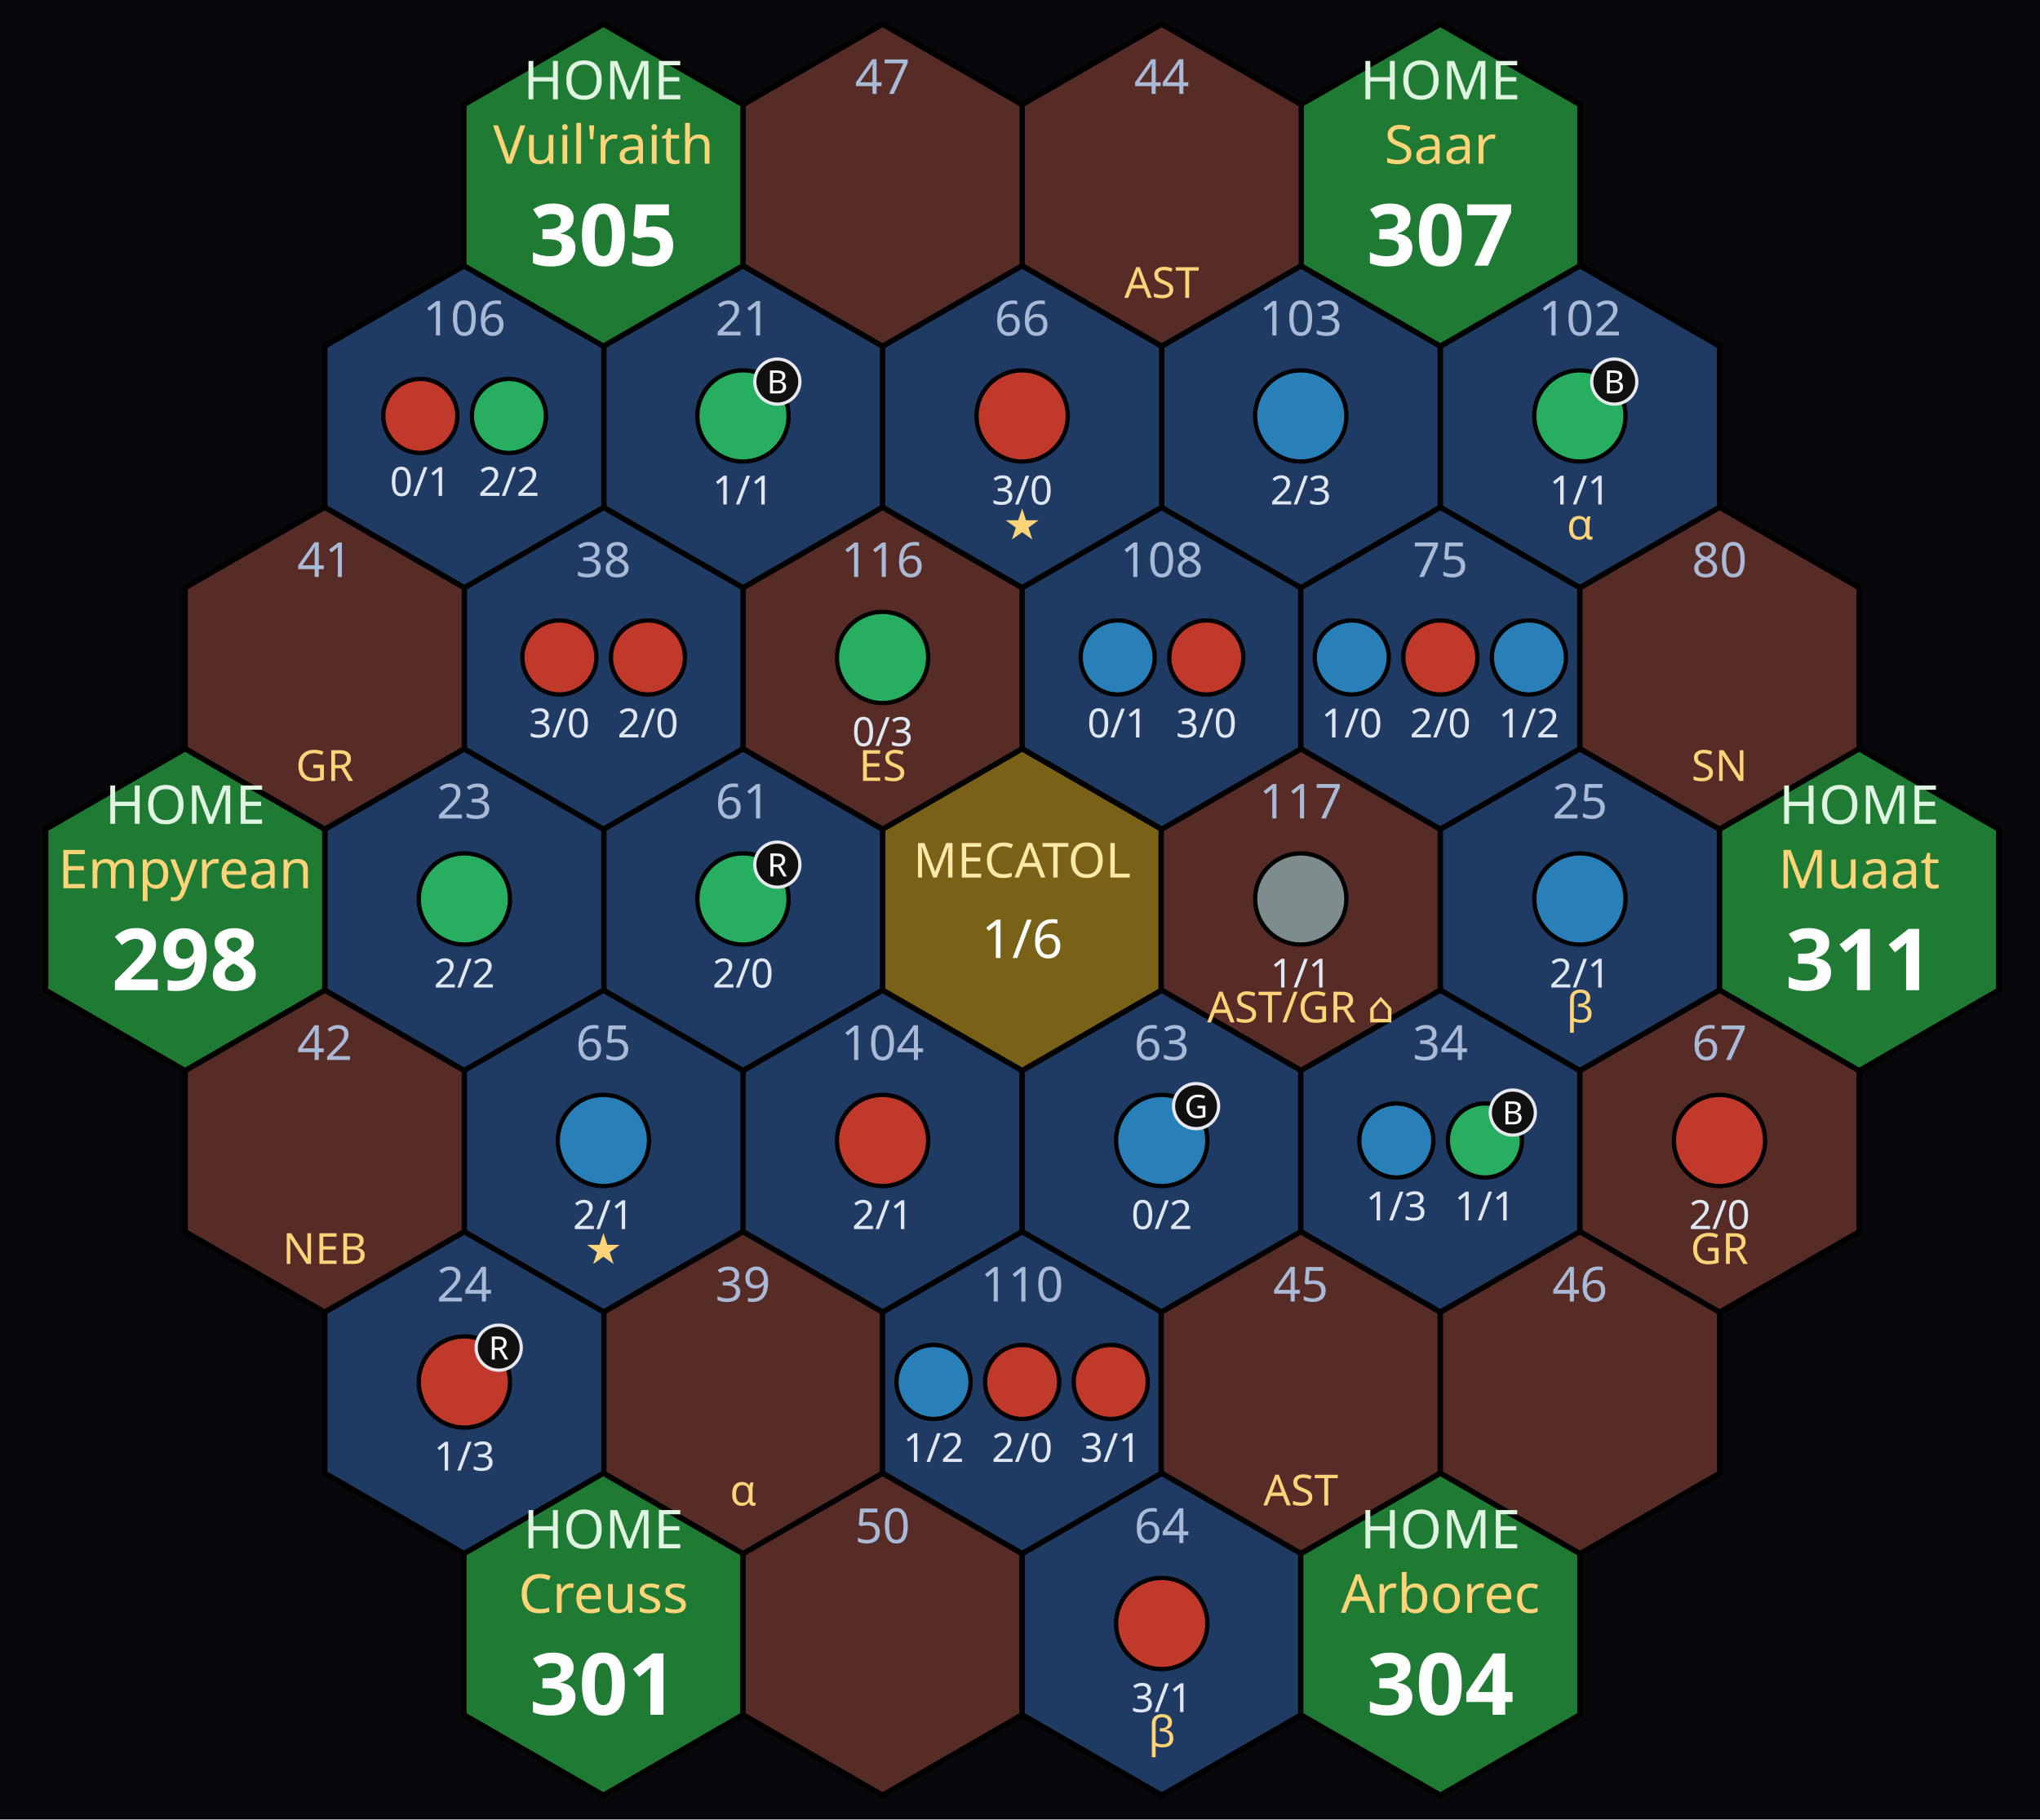
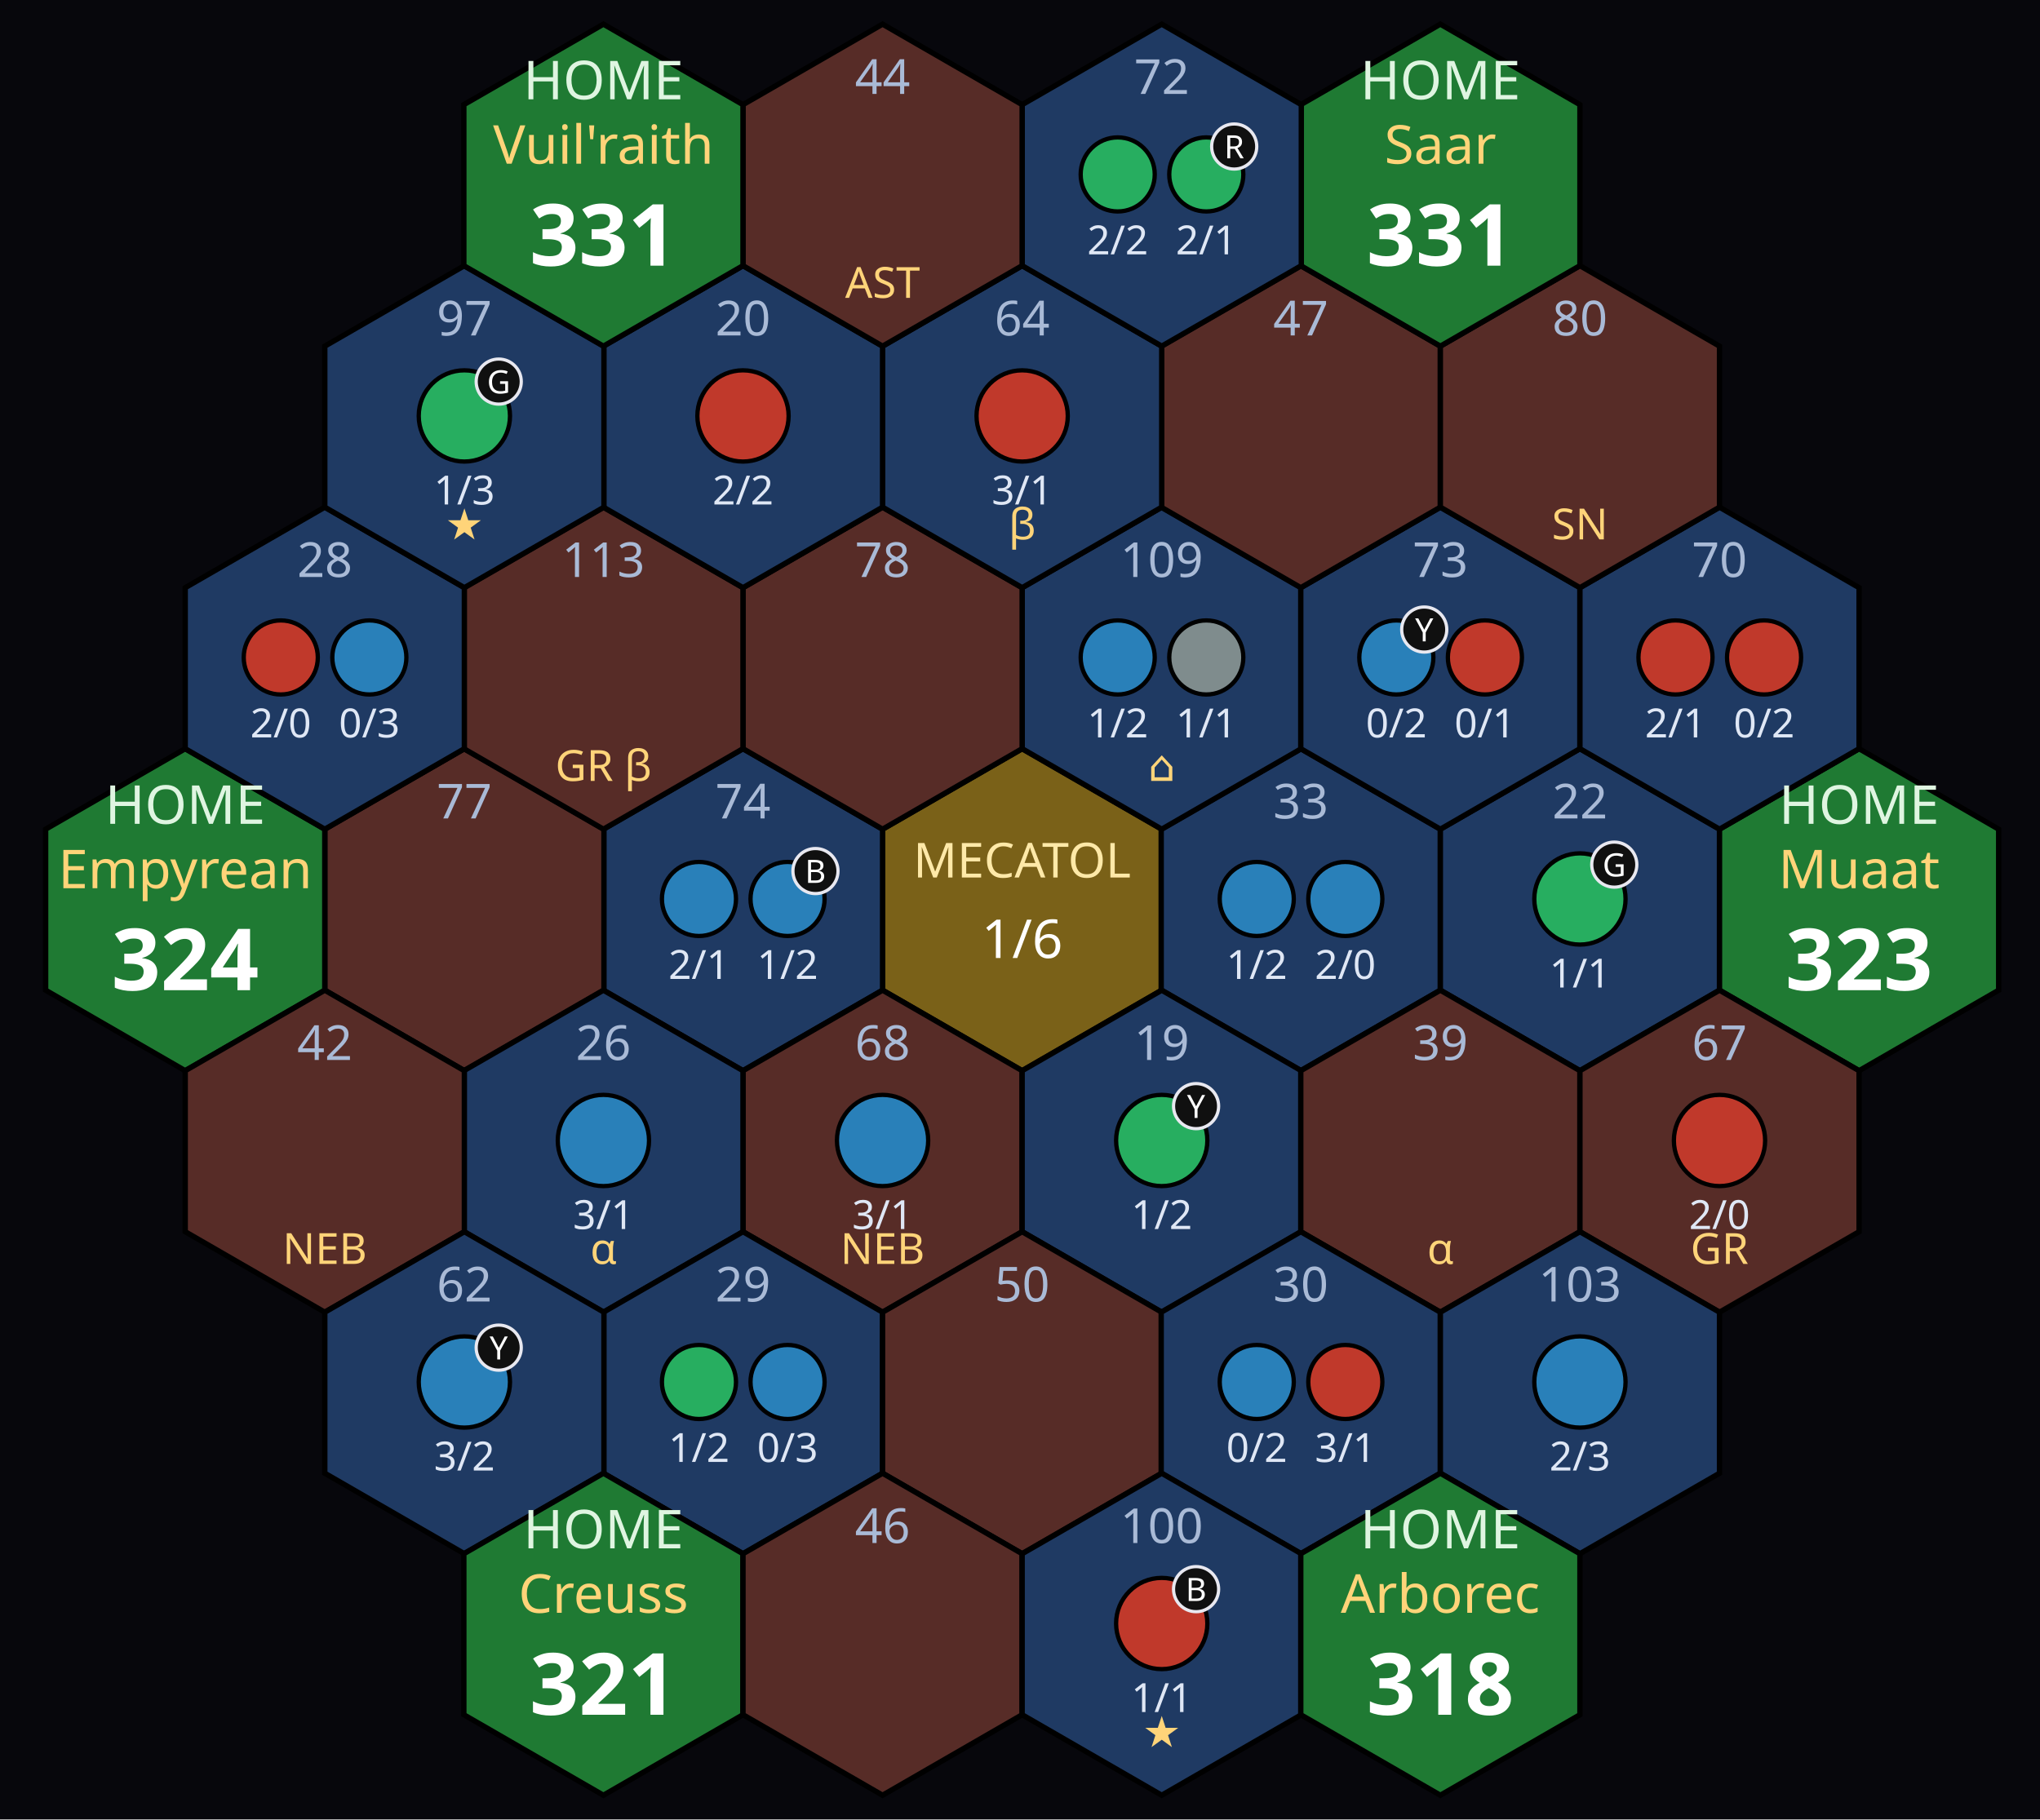
<svg xmlns="http://www.w3.org/2000/svg" width="380" height="339" viewBox="0 0 380 339">
  <rect width="100%" height="100%" fill="#07070c" />
  <polygon points="190.4,139.5 216.4,154.5 216.4,184.5 190.4,199.5 164.4,184.5 164.4,154.5" fill="#7a6118" stroke="#000000" stroke-width="1" />
-   <polygon points="242.3,139.5 268.3,154.5 268.3,184.5 242.3,199.5 216.3,184.5 216.3,154.5" fill="#572c27" stroke="#000000" stroke-width="1" />
+   <polygon points="242.3,139.5 268.3,154.5 268.3,184.5 242.3,199.5 216.3,184.5 216.3,154.5" fill="#1f3a63" stroke="#000000" stroke-width="1" />
  <polygon points="216.4,94.5 242.4,109.5 242.4,139.5 216.4,154.5 190.4,139.5 190.4,109.5" fill="#1f3a63" stroke="#000000" stroke-width="1" />
  <polygon points="138.4,139.5 164.4,154.5 164.4,184.5 138.4,199.5 112.4,184.5 112.4,154.5" fill="#1f3a63" stroke="#000000" stroke-width="1" />
  <polygon points="164.4,94.5 190.4,109.5 190.4,139.5 164.4,154.5 138.4,139.5 138.4,109.5" fill="#572c27" stroke="#000000" stroke-width="1" />
-   <polygon points="164.4,184.5 190.4,199.5 190.4,229.5 164.4,244.5 138.4,229.5 138.4,199.5" fill="#1f3a63" stroke="#000000" stroke-width="1" />
+   <polygon points="164.4,184.5 190.4,199.5 190.4,229.5 164.4,244.5 138.4,229.5 138.4,199.5" fill="#572c27" stroke="#000000" stroke-width="1" />
  <polygon points="216.4,184.5 242.4,199.5 242.4,229.5 216.4,244.5 190.4,229.5 190.4,199.5" fill="#1f3a63" stroke="#000000" stroke-width="1" />
  <polygon points="294.3,139.5 320.3,154.5 320.3,184.5 294.3,199.5 268.3,184.5 268.3,154.5" fill="#1f3a63" stroke="#000000" stroke-width="1" />
  <polygon points="268.3,94.5 294.3,109.5 294.3,139.5 268.3,154.5 242.3,139.5 242.3,109.5" fill="#1f3a63" stroke="#000000" stroke-width="1" />
-   <polygon points="268.3,184.5 294.3,199.5 294.3,229.5 268.3,244.5 242.3,229.5 242.3,199.5" fill="#1f3a63" stroke="#000000" stroke-width="1" />
-   <polygon points="242.3,49.5 268.3,64.5 268.3,94.5 242.3,109.5 216.3,94.5 216.3,64.5" fill="#1f3a63" stroke="#000000" stroke-width="1" />
+   <polygon points="268.3,184.5 294.3,199.5 294.3,229.5 268.3,244.5 242.3,229.5 242.3,199.5" fill="#572c27" stroke="#000000" stroke-width="1" />
+   <polygon points="242.3,49.5 268.3,64.5 268.3,94.5 242.3,109.5 216.3,94.5 216.3,64.5" fill="#572c27" stroke="#000000" stroke-width="1" />
  <polygon points="190.4,49.5 216.4,64.5 216.4,94.5 190.4,109.5 164.4,94.5 164.4,64.5" fill="#1f3a63" stroke="#000000" stroke-width="1" />
-   <polygon points="86.5,139.5 112.5,154.5 112.5,184.5 86.5,199.5 60.5,184.5 60.5,154.5" fill="#1f3a63" stroke="#000000" stroke-width="1" />
-   <polygon points="112.4,94.5 138.4,109.5 138.4,139.5 112.4,154.5 86.4,139.5 86.4,109.5" fill="#1f3a63" stroke="#000000" stroke-width="1" />
+   <polygon points="86.5,139.5 112.5,154.5 112.5,184.5 86.5,199.5 60.5,184.5 60.5,154.5" fill="#572c27" stroke="#000000" stroke-width="1" />
+   <polygon points="112.4,94.5 138.4,109.5 138.4,139.5 112.4,154.5 86.4,139.5 86.4,109.5" fill="#572c27" stroke="#000000" stroke-width="1" />
  <polygon points="112.4,184.5 138.4,199.5 138.4,229.5 112.4,244.5 86.4,229.5 86.4,199.5" fill="#1f3a63" stroke="#000000" stroke-width="1" />
  <polygon points="138.4,49.5 164.4,64.5 164.4,94.5 138.4,109.5 112.4,94.5 112.4,64.5" fill="#1f3a63" stroke="#000000" stroke-width="1" />
-   <polygon points="138.4,229.5 164.4,244.5 164.4,274.5 138.4,289.5 112.4,274.5 112.4,244.5" fill="#572c27" stroke="#000000" stroke-width="1" />
-   <polygon points="190.4,229.5 216.4,244.5 216.4,274.5 190.4,289.5 164.4,274.5 164.4,244.5" fill="#1f3a63" stroke="#000000" stroke-width="1" />
-   <polygon points="242.3,229.5 268.3,244.5 268.3,274.5 242.3,289.5 216.3,274.5 216.3,244.5" fill="#572c27" stroke="#000000" stroke-width="1" />
+   <polygon points="138.4,229.5 164.4,244.5 164.4,274.5 138.4,289.5 112.4,274.5 112.4,244.5" fill="#1f3a63" stroke="#000000" stroke-width="1" />
+   <polygon points="190.4,229.5 216.4,244.5 216.4,274.5 190.4,289.5 164.4,274.5 164.4,244.5" fill="#572c27" stroke="#000000" stroke-width="1" />
+   <polygon points="242.3,229.5 268.3,244.5 268.3,274.5 242.3,289.5 216.3,274.5 216.3,244.5" fill="#1f3a63" stroke="#000000" stroke-width="1" />
  <polygon points="346.3,139.5 372.3,154.5 372.3,184.5 346.3,199.5 320.3,184.5 320.3,154.5" fill="#1f7a33" stroke="#000000" stroke-width="1" />
-   <polygon points="320.3,94.5 346.3,109.5 346.3,139.5 320.3,154.5 294.3,139.5 294.3,109.5" fill="#572c27" stroke="#000000" stroke-width="1" />
+   <polygon points="320.3,94.5 346.3,109.5 346.3,139.5 320.3,154.5 294.3,139.5 294.3,109.5" fill="#1f3a63" stroke="#000000" stroke-width="1" />
  <polygon points="320.3,184.5 346.3,199.5 346.3,229.5 320.3,244.5 294.3,229.5 294.3,199.5" fill="#572c27" stroke="#000000" stroke-width="1" />
-   <polygon points="294.3,49.5 320.3,64.5 320.3,94.5 294.3,109.5 268.3,94.5 268.3,64.5" fill="#1f3a63" stroke="#000000" stroke-width="1" />
-   <polygon points="294.3,229.5 320.3,244.5 320.3,274.5 294.3,289.5 268.3,274.5 268.3,244.5" fill="#572c27" stroke="#000000" stroke-width="1" />
+   <polygon points="294.3,49.5 320.3,64.5 320.3,94.5 294.3,109.5 268.3,94.5 268.3,64.5" fill="#572c27" stroke="#000000" stroke-width="1" />
+   <polygon points="294.3,229.5 320.3,244.5 320.3,274.5 294.3,289.5 268.3,274.5 268.3,244.5" fill="#1f3a63" stroke="#000000" stroke-width="1" />
  <polygon points="268.3,4.5 294.3,19.5 294.3,49.5 268.3,64.5 242.3,49.5 242.3,19.5" fill="#1f7a33" stroke="#000000" stroke-width="1" />
-   <polygon points="216.4,4.5 242.4,19.5 242.4,49.5 216.4,64.5 190.4,49.5 190.4,19.5" fill="#572c27" stroke="#000000" stroke-width="1" />
+   <polygon points="216.4,4.5 242.4,19.5 242.4,49.5 216.4,64.5 190.4,49.5 190.4,19.5" fill="#1f3a63" stroke="#000000" stroke-width="1" />
  <polygon points="164.4,4.5 190.4,19.5 190.4,49.5 164.4,64.5 138.4,49.5 138.4,19.5" fill="#572c27" stroke="#000000" stroke-width="1" />
  <polygon points="34.5,139.5 60.5,154.5 60.5,184.5 34.5,199.5 8.5,184.5 8.5,154.5" fill="#1f7a33" stroke="#000000" stroke-width="1" />
-   <polygon points="60.5,94.5 86.5,109.5 86.5,139.5 60.5,154.5 34.5,139.5 34.5,109.5" fill="#572c27" stroke="#000000" stroke-width="1" />
+   <polygon points="60.5,94.5 86.5,109.5 86.5,139.5 60.5,154.5 34.5,139.5 34.5,109.5" fill="#1f3a63" stroke="#000000" stroke-width="1" />
  <polygon points="60.5,184.5 86.5,199.5 86.5,229.5 60.5,244.5 34.5,229.5 34.5,199.5" fill="#572c27" stroke="#000000" stroke-width="1" />
  <polygon points="86.5,49.5 112.5,64.5 112.5,94.5 86.5,109.5 60.5,94.5 60.5,64.5" fill="#1f3a63" stroke="#000000" stroke-width="1" />
  <polygon points="86.5,229.5 112.5,244.5 112.5,274.5 86.5,289.5 60.5,274.5 60.5,244.5" fill="#1f3a63" stroke="#000000" stroke-width="1" />
  <polygon points="112.4,4.5 138.4,19.5 138.4,49.5 112.4,64.5 86.4,49.5 86.4,19.5" fill="#1f7a33" stroke="#000000" stroke-width="1" />
  <polygon points="112.4,274.5 138.4,289.5 138.4,319.5 112.4,334.5 86.4,319.5 86.4,289.5" fill="#1f7a33" stroke="#000000" stroke-width="1" />
  <polygon points="164.4,274.5 190.4,289.5 190.4,319.5 164.4,334.5 138.4,319.5 138.4,289.5" fill="#572c27" stroke="#000000" stroke-width="1" />
  <polygon points="216.4,274.5 242.4,289.5 242.4,319.5 216.4,334.5 190.4,319.5 190.4,289.5" fill="#1f3a63" stroke="#000000" stroke-width="1" />
  <polygon points="268.3,274.5 294.3,289.5 294.3,319.5 268.3,334.5 242.3,319.5 242.3,289.5" fill="#1f7a33" stroke="#000000" stroke-width="1" />
  <text x="190.4" y="163.5" font-size="9" fill="#ffe9a8" text-anchor="middle" font-family="sans-serif">MECATOL</text>
  <text x="190.4" y="178.5" font-size="10" fill="#ffffff" text-anchor="middle" font-family="sans-serif">1/6</text>
-   <text x="242.3" y="152.5" font-size="9" fill="#a9bad6" text-anchor="middle" font-family="sans-serif">117</text>
-   <circle cx="242.3" cy="167.5" r="8.5" fill="#7f8c8d" stroke="#000000" stroke-width="0.80" />
-   <text x="242.3" y="184.0" font-size="7.5" fill="#dfe7f5" text-anchor="middle" font-family="sans-serif">1/1</text>
-   <text x="242.3" y="190.5" font-size="8" fill="#ffd479" text-anchor="middle" font-family="sans-serif">AST/GR ⌂</text>
-   <text x="216.4" y="107.5" font-size="9" fill="#a9bad6" text-anchor="middle" font-family="sans-serif">108</text>
+   <text x="242.3" y="152.5" font-size="9" fill="#a9bad6" text-anchor="middle" font-family="sans-serif">33</text>
+   <circle cx="234.1" cy="167.5" r="6.9" fill="#2980b9" stroke="#000000" stroke-width="0.80" />
+   <text x="234.1" y="182.4" font-size="7.5" fill="#dfe7f5" text-anchor="middle" font-family="sans-serif">1/2</text>
+   <circle cx="250.6" cy="167.5" r="6.9" fill="#2980b9" stroke="#000000" stroke-width="0.80" />
+   <text x="250.6" y="182.4" font-size="7.5" fill="#dfe7f5" text-anchor="middle" font-family="sans-serif">2/0</text>
+   <text x="216.4" y="107.5" font-size="9" fill="#a9bad6" text-anchor="middle" font-family="sans-serif">109</text>
  <circle cx="208.2" cy="122.5" r="6.9" fill="#2980b9" stroke="#000000" stroke-width="0.80" />
-   <text x="208.2" y="137.4" font-size="7.5" fill="#dfe7f5" text-anchor="middle" font-family="sans-serif">0/1</text>
-   <circle cx="224.7" cy="122.5" r="6.9" fill="#c0392b" stroke="#000000" stroke-width="0.80" />
-   <text x="224.7" y="137.4" font-size="7.5" fill="#dfe7f5" text-anchor="middle" font-family="sans-serif">3/0</text>
-   <text x="138.4" y="152.5" font-size="9" fill="#a9bad6" text-anchor="middle" font-family="sans-serif">61</text>
-   <circle cx="138.4" cy="167.5" r="8.5" fill="#27ae60" stroke="#000000" stroke-width="0.80" />
-   <circle cx="144.8" cy="161.1" r="4.2" fill="#101010" stroke="#e8e8f0" stroke-width="0.6" />
-   <text x="144.8" y="163.3" font-size="6" fill="#ffffff" text-anchor="middle" font-family="sans-serif">R</text>
-   <text x="138.4" y="184.0" font-size="7.5" fill="#dfe7f5" text-anchor="middle" font-family="sans-serif">2/0</text>
-   <text x="164.4" y="107.5" font-size="9" fill="#a9bad6" text-anchor="middle" font-family="sans-serif">116</text>
-   <circle cx="164.4" cy="122.5" r="8.5" fill="#27ae60" stroke="#000000" stroke-width="0.80" />
-   <text x="164.4" y="139.0" font-size="7.5" fill="#dfe7f5" text-anchor="middle" font-family="sans-serif">0/3</text>
-   <text x="164.4" y="145.5" font-size="8" fill="#ffd479" text-anchor="middle" font-family="sans-serif">ES</text>
-   <text x="164.4" y="197.5" font-size="9" fill="#a9bad6" text-anchor="middle" font-family="sans-serif">104</text>
-   <circle cx="164.4" cy="212.5" r="8.5" fill="#c0392b" stroke="#000000" stroke-width="0.80" />
-   <text x="164.4" y="229.0" font-size="7.5" fill="#dfe7f5" text-anchor="middle" font-family="sans-serif">2/1</text>
-   <text x="216.4" y="197.5" font-size="9" fill="#a9bad6" text-anchor="middle" font-family="sans-serif">63</text>
-   <circle cx="216.4" cy="212.5" r="8.5" fill="#2980b9" stroke="#000000" stroke-width="0.80" />
+   <text x="208.2" y="137.4" font-size="7.5" fill="#dfe7f5" text-anchor="middle" font-family="sans-serif">1/2</text>
+   <circle cx="224.7" cy="122.5" r="6.9" fill="#7f8c8d" stroke="#000000" stroke-width="0.80" />
+   <text x="224.7" y="137.4" font-size="7.5" fill="#dfe7f5" text-anchor="middle" font-family="sans-serif">1/1</text>
+   <text x="216.4" y="145.5" font-size="8" fill="#ffd479" text-anchor="middle" font-family="sans-serif">⌂</text>
+   <text x="138.4" y="152.5" font-size="9" fill="#a9bad6" text-anchor="middle" font-family="sans-serif">74</text>
+   <circle cx="130.2" cy="167.5" r="6.9" fill="#2980b9" stroke="#000000" stroke-width="0.80" />
+   <text x="130.2" y="182.4" font-size="7.5" fill="#dfe7f5" text-anchor="middle" font-family="sans-serif">2/1</text>
+   <circle cx="146.7" cy="167.5" r="6.9" fill="#2980b9" stroke="#000000" stroke-width="0.80" />
+   <circle cx="151.9" cy="162.3" r="4.2" fill="#101010" stroke="#e8e8f0" stroke-width="0.6" />
+   <text x="151.9" y="164.5" font-size="6" fill="#ffffff" text-anchor="middle" font-family="sans-serif">B</text>
+   <text x="146.7" y="182.4" font-size="7.5" fill="#dfe7f5" text-anchor="middle" font-family="sans-serif">1/2</text>
+   <text x="164.4" y="107.5" font-size="9" fill="#a9bad6" text-anchor="middle" font-family="sans-serif">78</text>
+   <text x="164.4" y="197.5" font-size="9" fill="#a9bad6" text-anchor="middle" font-family="sans-serif">68</text>
+   <circle cx="164.4" cy="212.5" r="8.5" fill="#2980b9" stroke="#000000" stroke-width="0.80" />
+   <text x="164.4" y="229.0" font-size="7.5" fill="#dfe7f5" text-anchor="middle" font-family="sans-serif">3/1</text>
+   <text x="164.4" y="235.5" font-size="8" fill="#ffd479" text-anchor="middle" font-family="sans-serif">NEB</text>
+   <text x="216.4" y="197.5" font-size="9" fill="#a9bad6" text-anchor="middle" font-family="sans-serif">19</text>
+   <circle cx="216.4" cy="212.5" r="8.5" fill="#27ae60" stroke="#000000" stroke-width="0.80" />
  <circle cx="222.8" cy="206.1" r="4.2" fill="#101010" stroke="#e8e8f0" stroke-width="0.6" />
-   <text x="222.8" y="208.3" font-size="6" fill="#ffffff" text-anchor="middle" font-family="sans-serif">G</text>
-   <text x="216.4" y="229.0" font-size="7.5" fill="#dfe7f5" text-anchor="middle" font-family="sans-serif">0/2</text>
-   <text x="294.3" y="152.5" font-size="9" fill="#a9bad6" text-anchor="middle" font-family="sans-serif">25</text>
-   <circle cx="294.3" cy="167.5" r="8.5" fill="#2980b9" stroke="#000000" stroke-width="0.80" />
-   <text x="294.3" y="184.0" font-size="7.5" fill="#dfe7f5" text-anchor="middle" font-family="sans-serif">2/1</text>
-   <text x="294.3" y="190.5" font-size="8" fill="#ffd479" text-anchor="middle" font-family="sans-serif">β</text>
-   <text x="268.3" y="107.5" font-size="9" fill="#a9bad6" text-anchor="middle" font-family="sans-serif">75</text>
-   <circle cx="251.8" cy="122.5" r="6.9" fill="#2980b9" stroke="#000000" stroke-width="0.80" />
-   <text x="251.8" y="137.4" font-size="7.5" fill="#dfe7f5" text-anchor="middle" font-family="sans-serif">1/0</text>
-   <circle cx="268.3" cy="122.5" r="6.9" fill="#c0392b" stroke="#000000" stroke-width="0.80" />
-   <text x="268.3" y="137.4" font-size="7.5" fill="#dfe7f5" text-anchor="middle" font-family="sans-serif">2/0</text>
-   <circle cx="284.8" cy="122.5" r="6.9" fill="#2980b9" stroke="#000000" stroke-width="0.80" />
-   <text x="284.8" y="137.4" font-size="7.5" fill="#dfe7f5" text-anchor="middle" font-family="sans-serif">1/2</text>
-   <text x="268.3" y="197.5" font-size="9" fill="#a9bad6" text-anchor="middle" font-family="sans-serif">34</text>
-   <circle cx="260.1" cy="212.5" r="6.9" fill="#2980b9" stroke="#000000" stroke-width="0.80" />
-   <text x="260.1" y="227.4" font-size="7.5" fill="#dfe7f5" text-anchor="middle" font-family="sans-serif">1/3</text>
-   <circle cx="276.6" cy="212.5" r="6.9" fill="#27ae60" stroke="#000000" stroke-width="0.80" />
-   <circle cx="281.8" cy="207.3" r="4.2" fill="#101010" stroke="#e8e8f0" stroke-width="0.6" />
-   <text x="281.8" y="209.5" font-size="6" fill="#ffffff" text-anchor="middle" font-family="sans-serif">B</text>
-   <text x="276.6" y="227.4" font-size="7.5" fill="#dfe7f5" text-anchor="middle" font-family="sans-serif">1/1</text>
-   <text x="242.3" y="62.5" font-size="9" fill="#a9bad6" text-anchor="middle" font-family="sans-serif">103</text>
-   <circle cx="242.3" cy="77.5" r="8.5" fill="#2980b9" stroke="#000000" stroke-width="0.80" />
-   <text x="242.3" y="94.0" font-size="7.5" fill="#dfe7f5" text-anchor="middle" font-family="sans-serif">2/3</text>
-   <text x="190.4" y="62.5" font-size="9" fill="#a9bad6" text-anchor="middle" font-family="sans-serif">66</text>
+   <text x="222.8" y="208.3" font-size="6" fill="#ffffff" text-anchor="middle" font-family="sans-serif">Y</text>
+   <text x="216.4" y="229.0" font-size="7.5" fill="#dfe7f5" text-anchor="middle" font-family="sans-serif">1/2</text>
+   <text x="294.3" y="152.5" font-size="9" fill="#a9bad6" text-anchor="middle" font-family="sans-serif">22</text>
+   <circle cx="294.3" cy="167.5" r="8.5" fill="#27ae60" stroke="#000000" stroke-width="0.80" />
+   <circle cx="300.7" cy="161.1" r="4.2" fill="#101010" stroke="#e8e8f0" stroke-width="0.6" />
+   <text x="300.7" y="163.3" font-size="6" fill="#ffffff" text-anchor="middle" font-family="sans-serif">G</text>
+   <text x="294.3" y="184.0" font-size="7.5" fill="#dfe7f5" text-anchor="middle" font-family="sans-serif">1/1</text>
+   <text x="268.3" y="107.5" font-size="9" fill="#a9bad6" text-anchor="middle" font-family="sans-serif">73</text>
+   <circle cx="260.1" cy="122.5" r="6.9" fill="#2980b9" stroke="#000000" stroke-width="0.80" />
+   <circle cx="265.3" cy="117.3" r="4.2" fill="#101010" stroke="#e8e8f0" stroke-width="0.6" />
+   <text x="265.3" y="119.5" font-size="6" fill="#ffffff" text-anchor="middle" font-family="sans-serif">Y</text>
+   <text x="260.1" y="137.4" font-size="7.5" fill="#dfe7f5" text-anchor="middle" font-family="sans-serif">0/2</text>
+   <circle cx="276.6" cy="122.5" r="6.9" fill="#c0392b" stroke="#000000" stroke-width="0.80" />
+   <text x="276.6" y="137.4" font-size="7.5" fill="#dfe7f5" text-anchor="middle" font-family="sans-serif">0/1</text>
+   <text x="268.3" y="197.5" font-size="9" fill="#a9bad6" text-anchor="middle" font-family="sans-serif">39</text>
+   <text x="268.3" y="235.5" font-size="8" fill="#ffd479" text-anchor="middle" font-family="sans-serif">α</text>
+   <text x="242.3" y="62.5" font-size="9" fill="#a9bad6" text-anchor="middle" font-family="sans-serif">47</text>
+   <text x="190.4" y="62.5" font-size="9" fill="#a9bad6" text-anchor="middle" font-family="sans-serif">64</text>
  <circle cx="190.4" cy="77.5" r="8.5" fill="#c0392b" stroke="#000000" stroke-width="0.80" />
-   <text x="190.4" y="94.0" font-size="7.5" fill="#dfe7f5" text-anchor="middle" font-family="sans-serif">3/0</text>
-   <text x="190.4" y="100.5" font-size="8" fill="#ffd479" text-anchor="middle" font-family="sans-serif">★</text>
-   <text x="86.5" y="152.5" font-size="9" fill="#a9bad6" text-anchor="middle" font-family="sans-serif">23</text>
-   <circle cx="86.5" cy="167.5" r="8.5" fill="#27ae60" stroke="#000000" stroke-width="0.80" />
-   <text x="86.5" y="184.0" font-size="7.5" fill="#dfe7f5" text-anchor="middle" font-family="sans-serif">2/2</text>
-   <text x="112.4" y="107.5" font-size="9" fill="#a9bad6" text-anchor="middle" font-family="sans-serif">38</text>
-   <circle cx="104.2" cy="122.5" r="6.9" fill="#c0392b" stroke="#000000" stroke-width="0.80" />
-   <text x="104.2" y="137.4" font-size="7.5" fill="#dfe7f5" text-anchor="middle" font-family="sans-serif">3/0</text>
-   <circle cx="120.7" cy="122.5" r="6.9" fill="#c0392b" stroke="#000000" stroke-width="0.80" />
-   <text x="120.7" y="137.4" font-size="7.5" fill="#dfe7f5" text-anchor="middle" font-family="sans-serif">2/0</text>
-   <text x="112.4" y="197.5" font-size="9" fill="#a9bad6" text-anchor="middle" font-family="sans-serif">65</text>
+   <text x="190.4" y="94.0" font-size="7.5" fill="#dfe7f5" text-anchor="middle" font-family="sans-serif">3/1</text>
+   <text x="190.4" y="100.5" font-size="8" fill="#ffd479" text-anchor="middle" font-family="sans-serif">β</text>
+   <text x="86.5" y="152.5" font-size="9" fill="#a9bad6" text-anchor="middle" font-family="sans-serif">77</text>
+   <text x="112.4" y="107.5" font-size="9" fill="#a9bad6" text-anchor="middle" font-family="sans-serif">113</text>
+   <text x="112.4" y="145.5" font-size="8" fill="#ffd479" text-anchor="middle" font-family="sans-serif">GR β</text>
+   <text x="112.4" y="197.5" font-size="9" fill="#a9bad6" text-anchor="middle" font-family="sans-serif">26</text>
  <circle cx="112.4" cy="212.5" r="8.5" fill="#2980b9" stroke="#000000" stroke-width="0.80" />
-   <text x="112.4" y="229.0" font-size="7.5" fill="#dfe7f5" text-anchor="middle" font-family="sans-serif">2/1</text>
-   <text x="112.4" y="235.5" font-size="8" fill="#ffd479" text-anchor="middle" font-family="sans-serif">★</text>
-   <text x="138.4" y="62.5" font-size="9" fill="#a9bad6" text-anchor="middle" font-family="sans-serif">21</text>
-   <circle cx="138.4" cy="77.5" r="8.5" fill="#27ae60" stroke="#000000" stroke-width="0.80" />
-   <circle cx="144.8" cy="71.1" r="4.2" fill="#101010" stroke="#e8e8f0" stroke-width="0.6" />
-   <text x="144.8" y="73.3" font-size="6" fill="#ffffff" text-anchor="middle" font-family="sans-serif">B</text>
-   <text x="138.4" y="94.0" font-size="7.5" fill="#dfe7f5" text-anchor="middle" font-family="sans-serif">1/1</text>
-   <text x="138.4" y="242.5" font-size="9" fill="#a9bad6" text-anchor="middle" font-family="sans-serif">39</text>
-   <text x="138.4" y="280.5" font-size="8" fill="#ffd479" text-anchor="middle" font-family="sans-serif">α</text>
-   <text x="190.4" y="242.5" font-size="9" fill="#a9bad6" text-anchor="middle" font-family="sans-serif">110</text>
-   <circle cx="173.9" cy="257.5" r="6.9" fill="#2980b9" stroke="#000000" stroke-width="0.80" />
-   <text x="173.9" y="272.4" font-size="7.5" fill="#dfe7f5" text-anchor="middle" font-family="sans-serif">1/2</text>
-   <circle cx="190.4" cy="257.5" r="6.9" fill="#c0392b" stroke="#000000" stroke-width="0.80" />
-   <text x="190.4" y="272.4" font-size="7.5" fill="#dfe7f5" text-anchor="middle" font-family="sans-serif">2/0</text>
-   <circle cx="206.9" cy="257.5" r="6.9" fill="#c0392b" stroke="#000000" stroke-width="0.80" />
-   <text x="206.9" y="272.4" font-size="7.5" fill="#dfe7f5" text-anchor="middle" font-family="sans-serif">3/1</text>
-   <text x="242.3" y="242.5" font-size="9" fill="#a9bad6" text-anchor="middle" font-family="sans-serif">45</text>
-   <text x="242.3" y="280.5" font-size="8" fill="#ffd479" text-anchor="middle" font-family="sans-serif">AST</text>
+   <text x="112.4" y="229.0" font-size="7.5" fill="#dfe7f5" text-anchor="middle" font-family="sans-serif">3/1</text>
+   <text x="112.4" y="235.5" font-size="8" fill="#ffd479" text-anchor="middle" font-family="sans-serif">α</text>
+   <text x="138.4" y="62.5" font-size="9" fill="#a9bad6" text-anchor="middle" font-family="sans-serif">20</text>
+   <circle cx="138.4" cy="77.5" r="8.5" fill="#c0392b" stroke="#000000" stroke-width="0.80" />
+   <text x="138.4" y="94.0" font-size="7.5" fill="#dfe7f5" text-anchor="middle" font-family="sans-serif">2/2</text>
+   <text x="138.4" y="242.5" font-size="9" fill="#a9bad6" text-anchor="middle" font-family="sans-serif">29</text>
+   <circle cx="130.2" cy="257.5" r="6.9" fill="#27ae60" stroke="#000000" stroke-width="0.80" />
+   <text x="130.2" y="272.4" font-size="7.5" fill="#dfe7f5" text-anchor="middle" font-family="sans-serif">1/2</text>
+   <circle cx="146.7" cy="257.5" r="6.9" fill="#2980b9" stroke="#000000" stroke-width="0.80" />
+   <text x="146.7" y="272.4" font-size="7.5" fill="#dfe7f5" text-anchor="middle" font-family="sans-serif">0/3</text>
+   <text x="190.4" y="242.5" font-size="9" fill="#a9bad6" text-anchor="middle" font-family="sans-serif">50</text>
+   <text x="242.3" y="242.5" font-size="9" fill="#a9bad6" text-anchor="middle" font-family="sans-serif">30</text>
+   <circle cx="234.1" cy="257.5" r="6.9" fill="#2980b9" stroke="#000000" stroke-width="0.80" />
+   <text x="234.1" y="272.4" font-size="7.5" fill="#dfe7f5" text-anchor="middle" font-family="sans-serif">0/2</text>
+   <circle cx="250.6" cy="257.5" r="6.9" fill="#c0392b" stroke="#000000" stroke-width="0.80" />
+   <text x="250.6" y="272.4" font-size="7.5" fill="#dfe7f5" text-anchor="middle" font-family="sans-serif">3/1</text>
  <text x="346.3" y="153.5" font-size="10" fill="#dff5e1" text-anchor="middle" font-family="sans-serif">HOME</text>
  <text x="346.3" y="165.5" font-size="10" fill="#ffd479" text-anchor="middle" font-family="sans-serif">Muaat</text>
-   <text x="346.3" y="184.5" font-size="16" fill="#ffffff" text-anchor="middle" font-family="sans-serif" font-weight="bold">311</text>
-   <text x="320.3" y="107.5" font-size="9" fill="#a9bad6" text-anchor="middle" font-family="sans-serif">80</text>
-   <text x="320.3" y="145.5" font-size="8" fill="#ffd479" text-anchor="middle" font-family="sans-serif">SN</text>
+   <text x="346.3" y="184.5" font-size="16" fill="#ffffff" text-anchor="middle" font-family="sans-serif" font-weight="bold">323</text>
+   <text x="320.3" y="107.5" font-size="9" fill="#a9bad6" text-anchor="middle" font-family="sans-serif">70</text>
+   <circle cx="312.1" cy="122.5" r="6.9" fill="#c0392b" stroke="#000000" stroke-width="0.80" />
+   <text x="312.1" y="137.4" font-size="7.5" fill="#dfe7f5" text-anchor="middle" font-family="sans-serif">2/1</text>
+   <circle cx="328.6" cy="122.5" r="6.9" fill="#c0392b" stroke="#000000" stroke-width="0.80" />
+   <text x="328.6" y="137.4" font-size="7.5" fill="#dfe7f5" text-anchor="middle" font-family="sans-serif">0/2</text>
  <text x="320.3" y="197.5" font-size="9" fill="#a9bad6" text-anchor="middle" font-family="sans-serif">67</text>
  <circle cx="320.3" cy="212.5" r="8.5" fill="#c0392b" stroke="#000000" stroke-width="0.80" />
  <text x="320.3" y="229.0" font-size="7.5" fill="#dfe7f5" text-anchor="middle" font-family="sans-serif">2/0</text>
  <text x="320.3" y="235.5" font-size="8" fill="#ffd479" text-anchor="middle" font-family="sans-serif">GR</text>
-   <text x="294.3" y="62.5" font-size="9" fill="#a9bad6" text-anchor="middle" font-family="sans-serif">102</text>
-   <circle cx="294.3" cy="77.5" r="8.5" fill="#27ae60" stroke="#000000" stroke-width="0.80" />
-   <circle cx="300.7" cy="71.1" r="4.2" fill="#101010" stroke="#e8e8f0" stroke-width="0.6" />
-   <text x="300.7" y="73.3" font-size="6" fill="#ffffff" text-anchor="middle" font-family="sans-serif">B</text>
-   <text x="294.3" y="94.0" font-size="7.5" fill="#dfe7f5" text-anchor="middle" font-family="sans-serif">1/1</text>
-   <text x="294.3" y="100.5" font-size="8" fill="#ffd479" text-anchor="middle" font-family="sans-serif">α</text>
-   <text x="294.3" y="242.5" font-size="9" fill="#a9bad6" text-anchor="middle" font-family="sans-serif">46</text>
+   <text x="294.3" y="62.5" font-size="9" fill="#a9bad6" text-anchor="middle" font-family="sans-serif">80</text>
+   <text x="294.3" y="100.5" font-size="8" fill="#ffd479" text-anchor="middle" font-family="sans-serif">SN</text>
+   <text x="294.3" y="242.5" font-size="9" fill="#a9bad6" text-anchor="middle" font-family="sans-serif">103</text>
+   <circle cx="294.3" cy="257.5" r="8.5" fill="#2980b9" stroke="#000000" stroke-width="0.80" />
+   <text x="294.3" y="274.0" font-size="7.5" fill="#dfe7f5" text-anchor="middle" font-family="sans-serif">2/3</text>
  <text x="268.3" y="18.5" font-size="10" fill="#dff5e1" text-anchor="middle" font-family="sans-serif">HOME</text>
  <text x="268.3" y="30.5" font-size="10" fill="#ffd479" text-anchor="middle" font-family="sans-serif">Saar</text>
-   <text x="268.3" y="49.5" font-size="16" fill="#ffffff" text-anchor="middle" font-family="sans-serif" font-weight="bold">307</text>
-   <text x="216.4" y="17.5" font-size="9" fill="#a9bad6" text-anchor="middle" font-family="sans-serif">44</text>
-   <text x="216.4" y="55.5" font-size="8" fill="#ffd479" text-anchor="middle" font-family="sans-serif">AST</text>
-   <text x="164.4" y="17.5" font-size="9" fill="#a9bad6" text-anchor="middle" font-family="sans-serif">47</text>
+   <text x="268.3" y="49.5" font-size="16" fill="#ffffff" text-anchor="middle" font-family="sans-serif" font-weight="bold">331</text>
+   <text x="216.4" y="17.5" font-size="9" fill="#a9bad6" text-anchor="middle" font-family="sans-serif">72</text>
+   <circle cx="208.2" cy="32.5" r="6.9" fill="#27ae60" stroke="#000000" stroke-width="0.80" />
+   <text x="208.2" y="47.4" font-size="7.5" fill="#dfe7f5" text-anchor="middle" font-family="sans-serif">2/2</text>
+   <circle cx="224.7" cy="32.5" r="6.9" fill="#27ae60" stroke="#000000" stroke-width="0.80" />
+   <circle cx="229.9" cy="27.3" r="4.2" fill="#101010" stroke="#e8e8f0" stroke-width="0.6" />
+   <text x="229.9" y="29.5" font-size="6" fill="#ffffff" text-anchor="middle" font-family="sans-serif">R</text>
+   <text x="224.7" y="47.4" font-size="7.5" fill="#dfe7f5" text-anchor="middle" font-family="sans-serif">2/1</text>
+   <text x="164.4" y="17.5" font-size="9" fill="#a9bad6" text-anchor="middle" font-family="sans-serif">44</text>
+   <text x="164.4" y="55.5" font-size="8" fill="#ffd479" text-anchor="middle" font-family="sans-serif">AST</text>
  <text x="34.5" y="153.5" font-size="10" fill="#dff5e1" text-anchor="middle" font-family="sans-serif">HOME</text>
  <text x="34.5" y="165.5" font-size="10" fill="#ffd479" text-anchor="middle" font-family="sans-serif">Empyrean</text>
-   <text x="34.5" y="184.5" font-size="16" fill="#ffffff" text-anchor="middle" font-family="sans-serif" font-weight="bold">298</text>
-   <text x="60.5" y="107.5" font-size="9" fill="#a9bad6" text-anchor="middle" font-family="sans-serif">41</text>
-   <text x="60.5" y="145.5" font-size="8" fill="#ffd479" text-anchor="middle" font-family="sans-serif">GR</text>
+   <text x="34.5" y="184.5" font-size="16" fill="#ffffff" text-anchor="middle" font-family="sans-serif" font-weight="bold">324</text>
+   <text x="60.5" y="107.5" font-size="9" fill="#a9bad6" text-anchor="middle" font-family="sans-serif">28</text>
+   <circle cx="52.3" cy="122.5" r="6.9" fill="#c0392b" stroke="#000000" stroke-width="0.80" />
+   <text x="52.3" y="137.4" font-size="7.5" fill="#dfe7f5" text-anchor="middle" font-family="sans-serif">2/0</text>
+   <circle cx="68.8" cy="122.5" r="6.9" fill="#2980b9" stroke="#000000" stroke-width="0.80" />
+   <text x="68.8" y="137.4" font-size="7.5" fill="#dfe7f5" text-anchor="middle" font-family="sans-serif">0/3</text>
  <text x="60.5" y="197.5" font-size="9" fill="#a9bad6" text-anchor="middle" font-family="sans-serif">42</text>
  <text x="60.5" y="235.5" font-size="8" fill="#ffd479" text-anchor="middle" font-family="sans-serif">NEB</text>
-   <text x="86.5" y="62.5" font-size="9" fill="#a9bad6" text-anchor="middle" font-family="sans-serif">106</text>
-   <circle cx="78.3" cy="77.5" r="6.9" fill="#c0392b" stroke="#000000" stroke-width="0.80" />
-   <text x="78.3" y="92.4" font-size="7.5" fill="#dfe7f5" text-anchor="middle" font-family="sans-serif">0/1</text>
-   <circle cx="94.8" cy="77.5" r="6.9" fill="#27ae60" stroke="#000000" stroke-width="0.80" />
-   <text x="94.8" y="92.4" font-size="7.5" fill="#dfe7f5" text-anchor="middle" font-family="sans-serif">2/2</text>
-   <text x="86.5" y="242.5" font-size="9" fill="#a9bad6" text-anchor="middle" font-family="sans-serif">24</text>
-   <circle cx="86.5" cy="257.5" r="8.5" fill="#c0392b" stroke="#000000" stroke-width="0.80" />
+   <text x="86.5" y="62.5" font-size="9" fill="#a9bad6" text-anchor="middle" font-family="sans-serif">97</text>
+   <circle cx="86.5" cy="77.5" r="8.5" fill="#27ae60" stroke="#000000" stroke-width="0.80" />
+   <circle cx="92.9" cy="71.1" r="4.2" fill="#101010" stroke="#e8e8f0" stroke-width="0.6" />
+   <text x="92.9" y="73.3" font-size="6" fill="#ffffff" text-anchor="middle" font-family="sans-serif">G</text>
+   <text x="86.5" y="94.0" font-size="7.5" fill="#dfe7f5" text-anchor="middle" font-family="sans-serif">1/3</text>
+   <text x="86.5" y="100.5" font-size="8" fill="#ffd479" text-anchor="middle" font-family="sans-serif">★</text>
+   <text x="86.5" y="242.5" font-size="9" fill="#a9bad6" text-anchor="middle" font-family="sans-serif">62</text>
+   <circle cx="86.5" cy="257.5" r="8.5" fill="#2980b9" stroke="#000000" stroke-width="0.80" />
  <circle cx="92.9" cy="251.1" r="4.2" fill="#101010" stroke="#e8e8f0" stroke-width="0.6" />
-   <text x="92.9" y="253.3" font-size="6" fill="#ffffff" text-anchor="middle" font-family="sans-serif">R</text>
-   <text x="86.5" y="274.0" font-size="7.5" fill="#dfe7f5" text-anchor="middle" font-family="sans-serif">1/3</text>
+   <text x="92.9" y="253.3" font-size="6" fill="#ffffff" text-anchor="middle" font-family="sans-serif">Y</text>
+   <text x="86.5" y="274.0" font-size="7.5" fill="#dfe7f5" text-anchor="middle" font-family="sans-serif">3/2</text>
  <text x="112.4" y="18.5" font-size="10" fill="#dff5e1" text-anchor="middle" font-family="sans-serif">HOME</text>
  <text x="112.4" y="30.5" font-size="10" fill="#ffd479" text-anchor="middle" font-family="sans-serif">Vuil'raith</text>
-   <text x="112.4" y="49.5" font-size="16" fill="#ffffff" text-anchor="middle" font-family="sans-serif" font-weight="bold">305</text>
+   <text x="112.4" y="49.5" font-size="16" fill="#ffffff" text-anchor="middle" font-family="sans-serif" font-weight="bold">331</text>
  <text x="112.4" y="288.5" font-size="10" fill="#dff5e1" text-anchor="middle" font-family="sans-serif">HOME</text>
  <text x="112.4" y="300.5" font-size="10" fill="#ffd479" text-anchor="middle" font-family="sans-serif">Creuss</text>
-   <text x="112.4" y="319.5" font-size="16" fill="#ffffff" text-anchor="middle" font-family="sans-serif" font-weight="bold">301</text>
-   <text x="164.4" y="287.5" font-size="9" fill="#a9bad6" text-anchor="middle" font-family="sans-serif">50</text>
-   <text x="216.4" y="287.5" font-size="9" fill="#a9bad6" text-anchor="middle" font-family="sans-serif">64</text>
+   <text x="112.4" y="319.5" font-size="16" fill="#ffffff" text-anchor="middle" font-family="sans-serif" font-weight="bold">321</text>
+   <text x="164.4" y="287.5" font-size="9" fill="#a9bad6" text-anchor="middle" font-family="sans-serif">46</text>
+   <text x="216.4" y="287.5" font-size="9" fill="#a9bad6" text-anchor="middle" font-family="sans-serif">100</text>
  <circle cx="216.4" cy="302.5" r="8.5" fill="#c0392b" stroke="#000000" stroke-width="0.80" />
-   <text x="216.4" y="319.0" font-size="7.5" fill="#dfe7f5" text-anchor="middle" font-family="sans-serif">3/1</text>
-   <text x="216.4" y="325.5" font-size="8" fill="#ffd479" text-anchor="middle" font-family="sans-serif">β</text>
+   <circle cx="222.8" cy="296.1" r="4.2" fill="#101010" stroke="#e8e8f0" stroke-width="0.6" />
+   <text x="222.8" y="298.3" font-size="6" fill="#ffffff" text-anchor="middle" font-family="sans-serif">B</text>
+   <text x="216.4" y="319.0" font-size="7.5" fill="#dfe7f5" text-anchor="middle" font-family="sans-serif">1/1</text>
+   <text x="216.4" y="325.5" font-size="8" fill="#ffd479" text-anchor="middle" font-family="sans-serif">★</text>
  <text x="268.3" y="288.5" font-size="10" fill="#dff5e1" text-anchor="middle" font-family="sans-serif">HOME</text>
  <text x="268.3" y="300.5" font-size="10" fill="#ffd479" text-anchor="middle" font-family="sans-serif">Arborec</text>
-   <text x="268.3" y="319.5" font-size="16" fill="#ffffff" text-anchor="middle" font-family="sans-serif" font-weight="bold">304</text>
+   <text x="268.3" y="319.5" font-size="16" fill="#ffffff" text-anchor="middle" font-family="sans-serif" font-weight="bold">318</text>
</svg>
